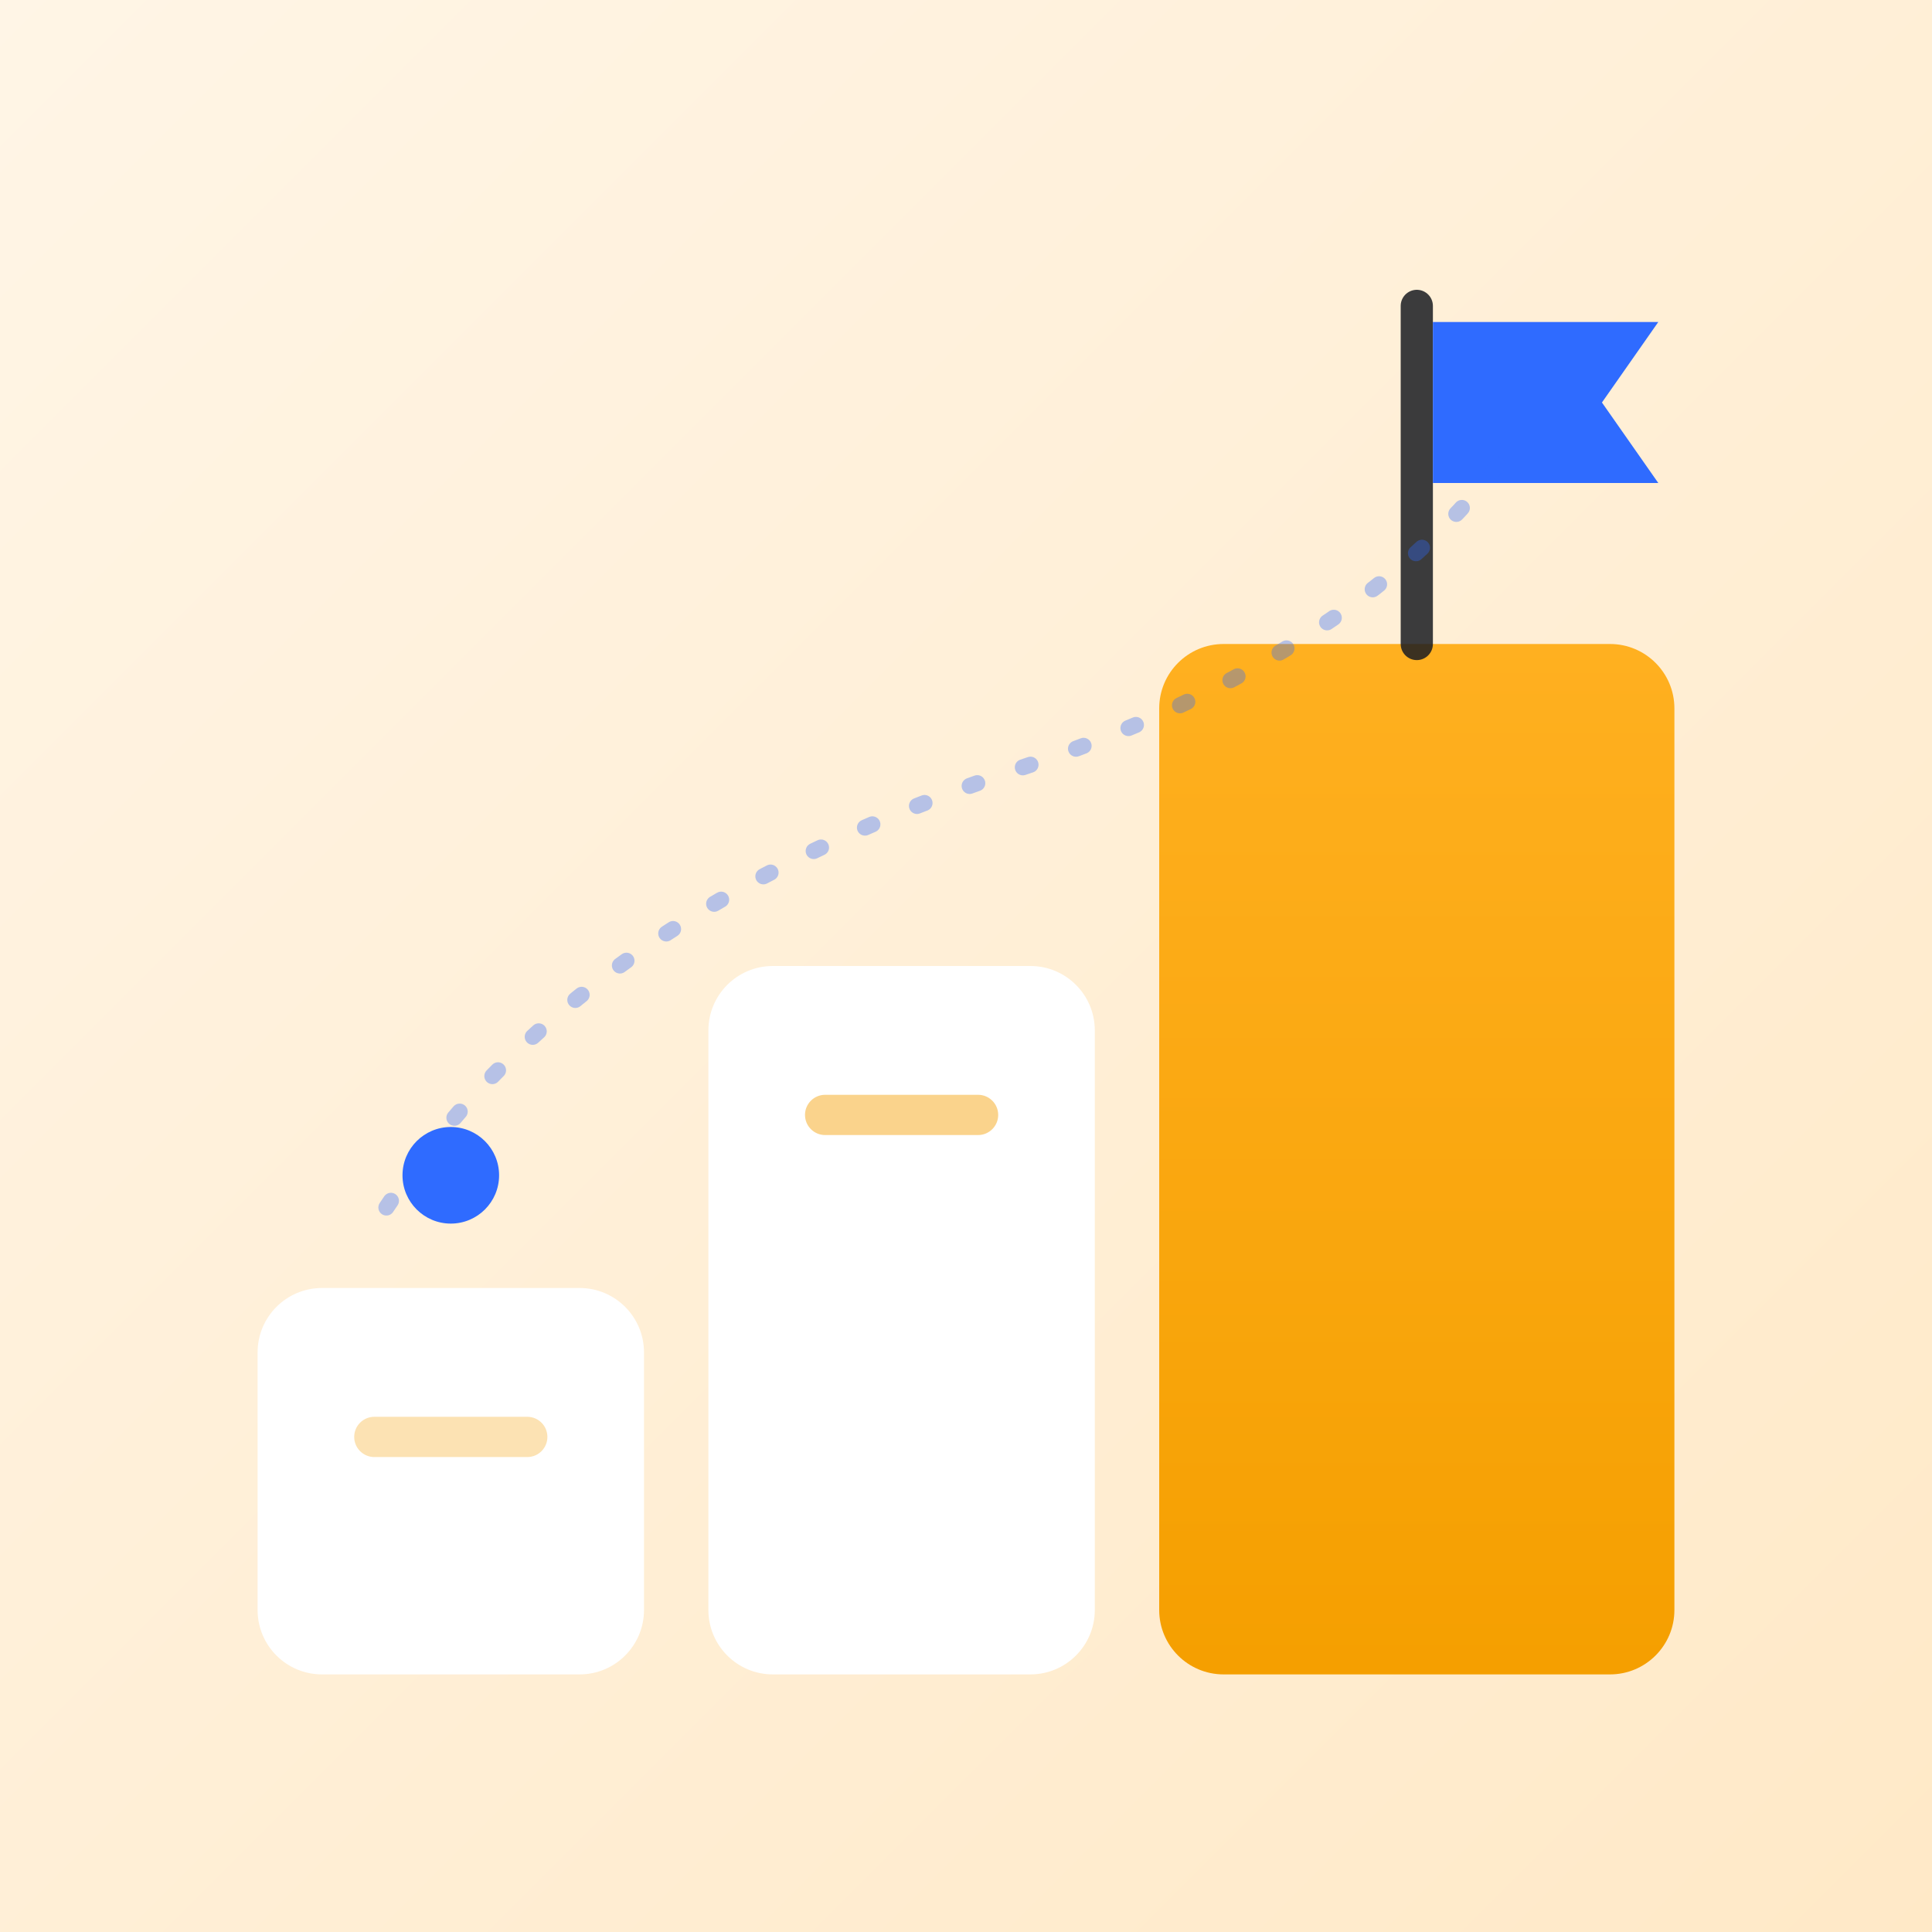
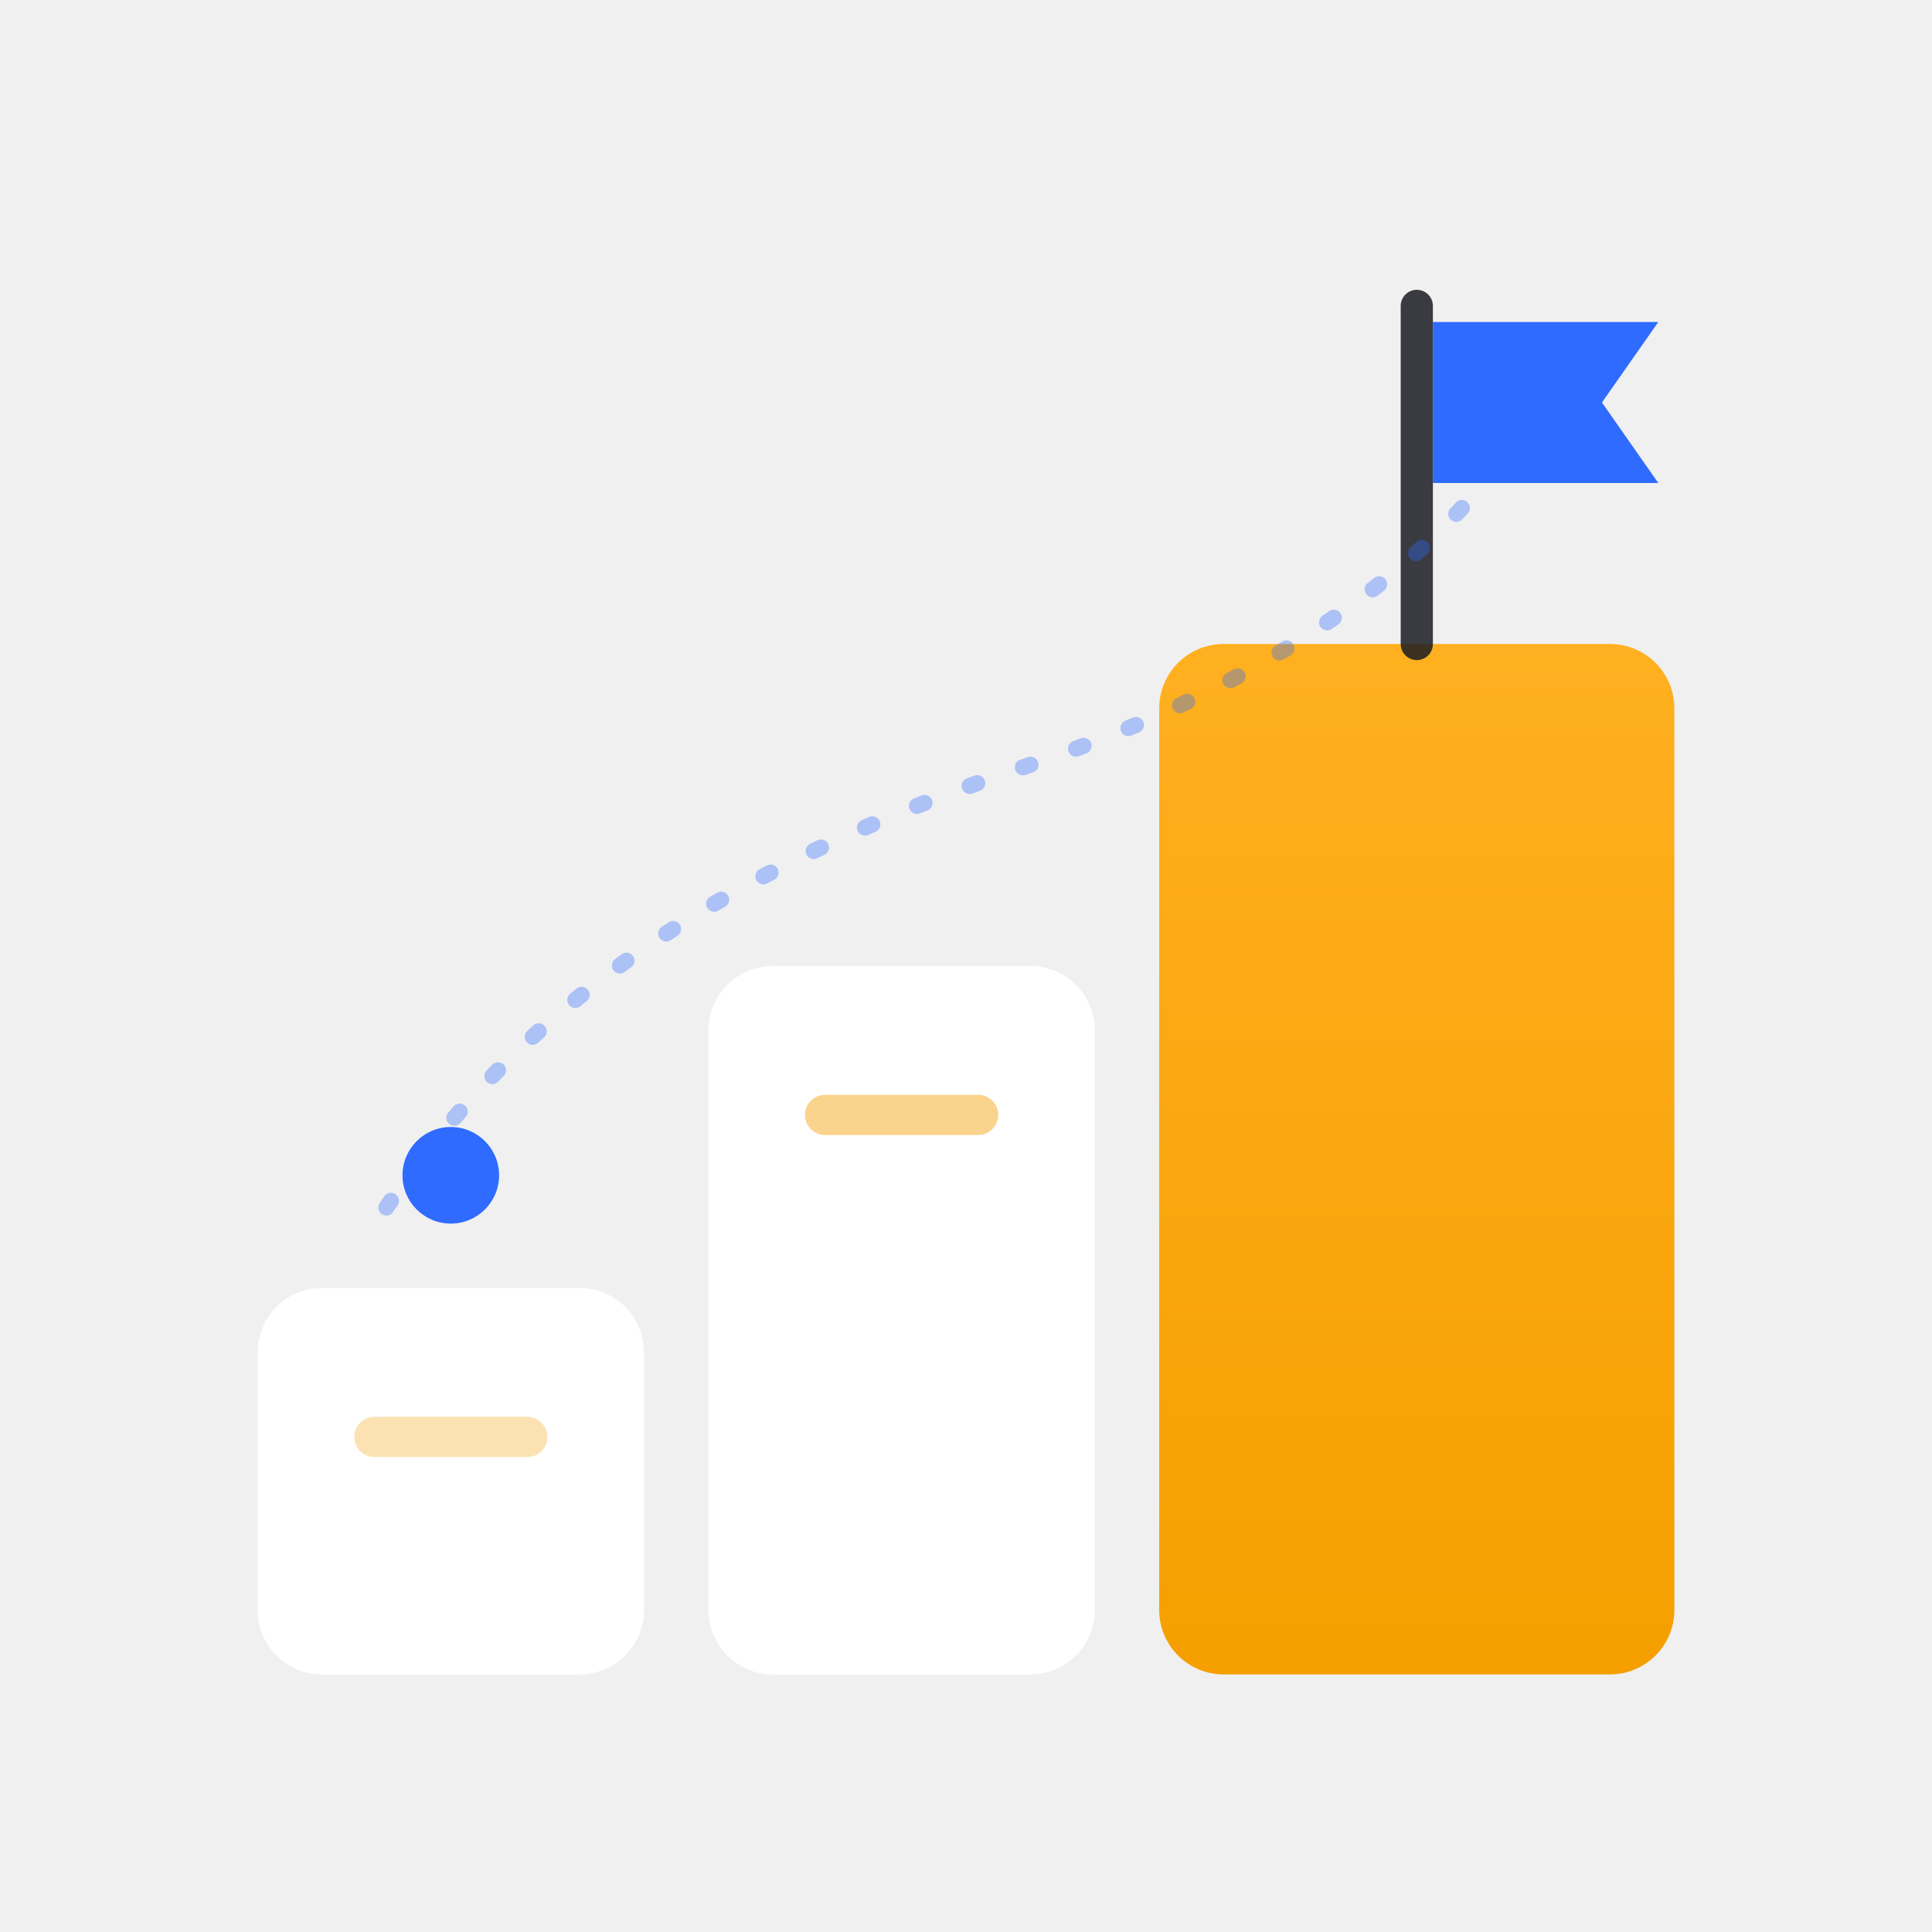
- <svg xmlns="http://www.w3.org/2000/svg" viewBox="0 0 480 480" role="img" aria-label="올라가는 계단과 깃발 도형 일러스트">
+ <svg xmlns="http://www.w3.org/2000/svg" viewBox="0 0 480 480" aria-hidden="true">
  <defs>
-     <linearGradient id="s-bg" x1="0" y1="0" x2="1" y2="1">
-       <stop offset="0" stop-color="#fff5e6" />
-       <stop offset="1" stop-color="#ffe9c7" />
-     </linearGradient>
    <linearGradient id="s-step" x1="0" y1="0" x2="0" y2="1">
      <stop offset="0" stop-color="#ffb020" />
      <stop offset="1" stop-color="#f59f00" />
    </linearGradient>
  </defs>
-   <rect width="480" height="480" fill="url(#s-bg)" />
  <rect x="64" y="320" width="96" height="96" rx="16" fill="#fff" />
  <rect x="176" y="240" width="96" height="176" rx="16" fill="#fff" />
  <rect x="288" y="160" width="128" height="256" rx="16" fill="url(#s-step)" />
  <path d="M352 160V76" stroke="#191c21" stroke-opacity=".85" stroke-width="8" stroke-linecap="round" />
  <path d="M356 80h56l-14 20 14 20h-56z" fill="#2f6bff" />
  <path d="M96 300c40-60 100-90 160-110s100-50 120-80" fill="none" stroke="#2f6bff" stroke-opacity=".35" stroke-width="4" stroke-dasharray="2 12" stroke-linecap="round" />
  <circle cx="112" cy="292" r="12" fill="#2f6bff" />
  <rect x="200" y="272" width="48" height="10" rx="5" fill="#f59f00" fill-opacity=".45" />
  <rect x="88" y="352" width="48" height="10" rx="5" fill="#f59f00" fill-opacity=".3" />
</svg>
